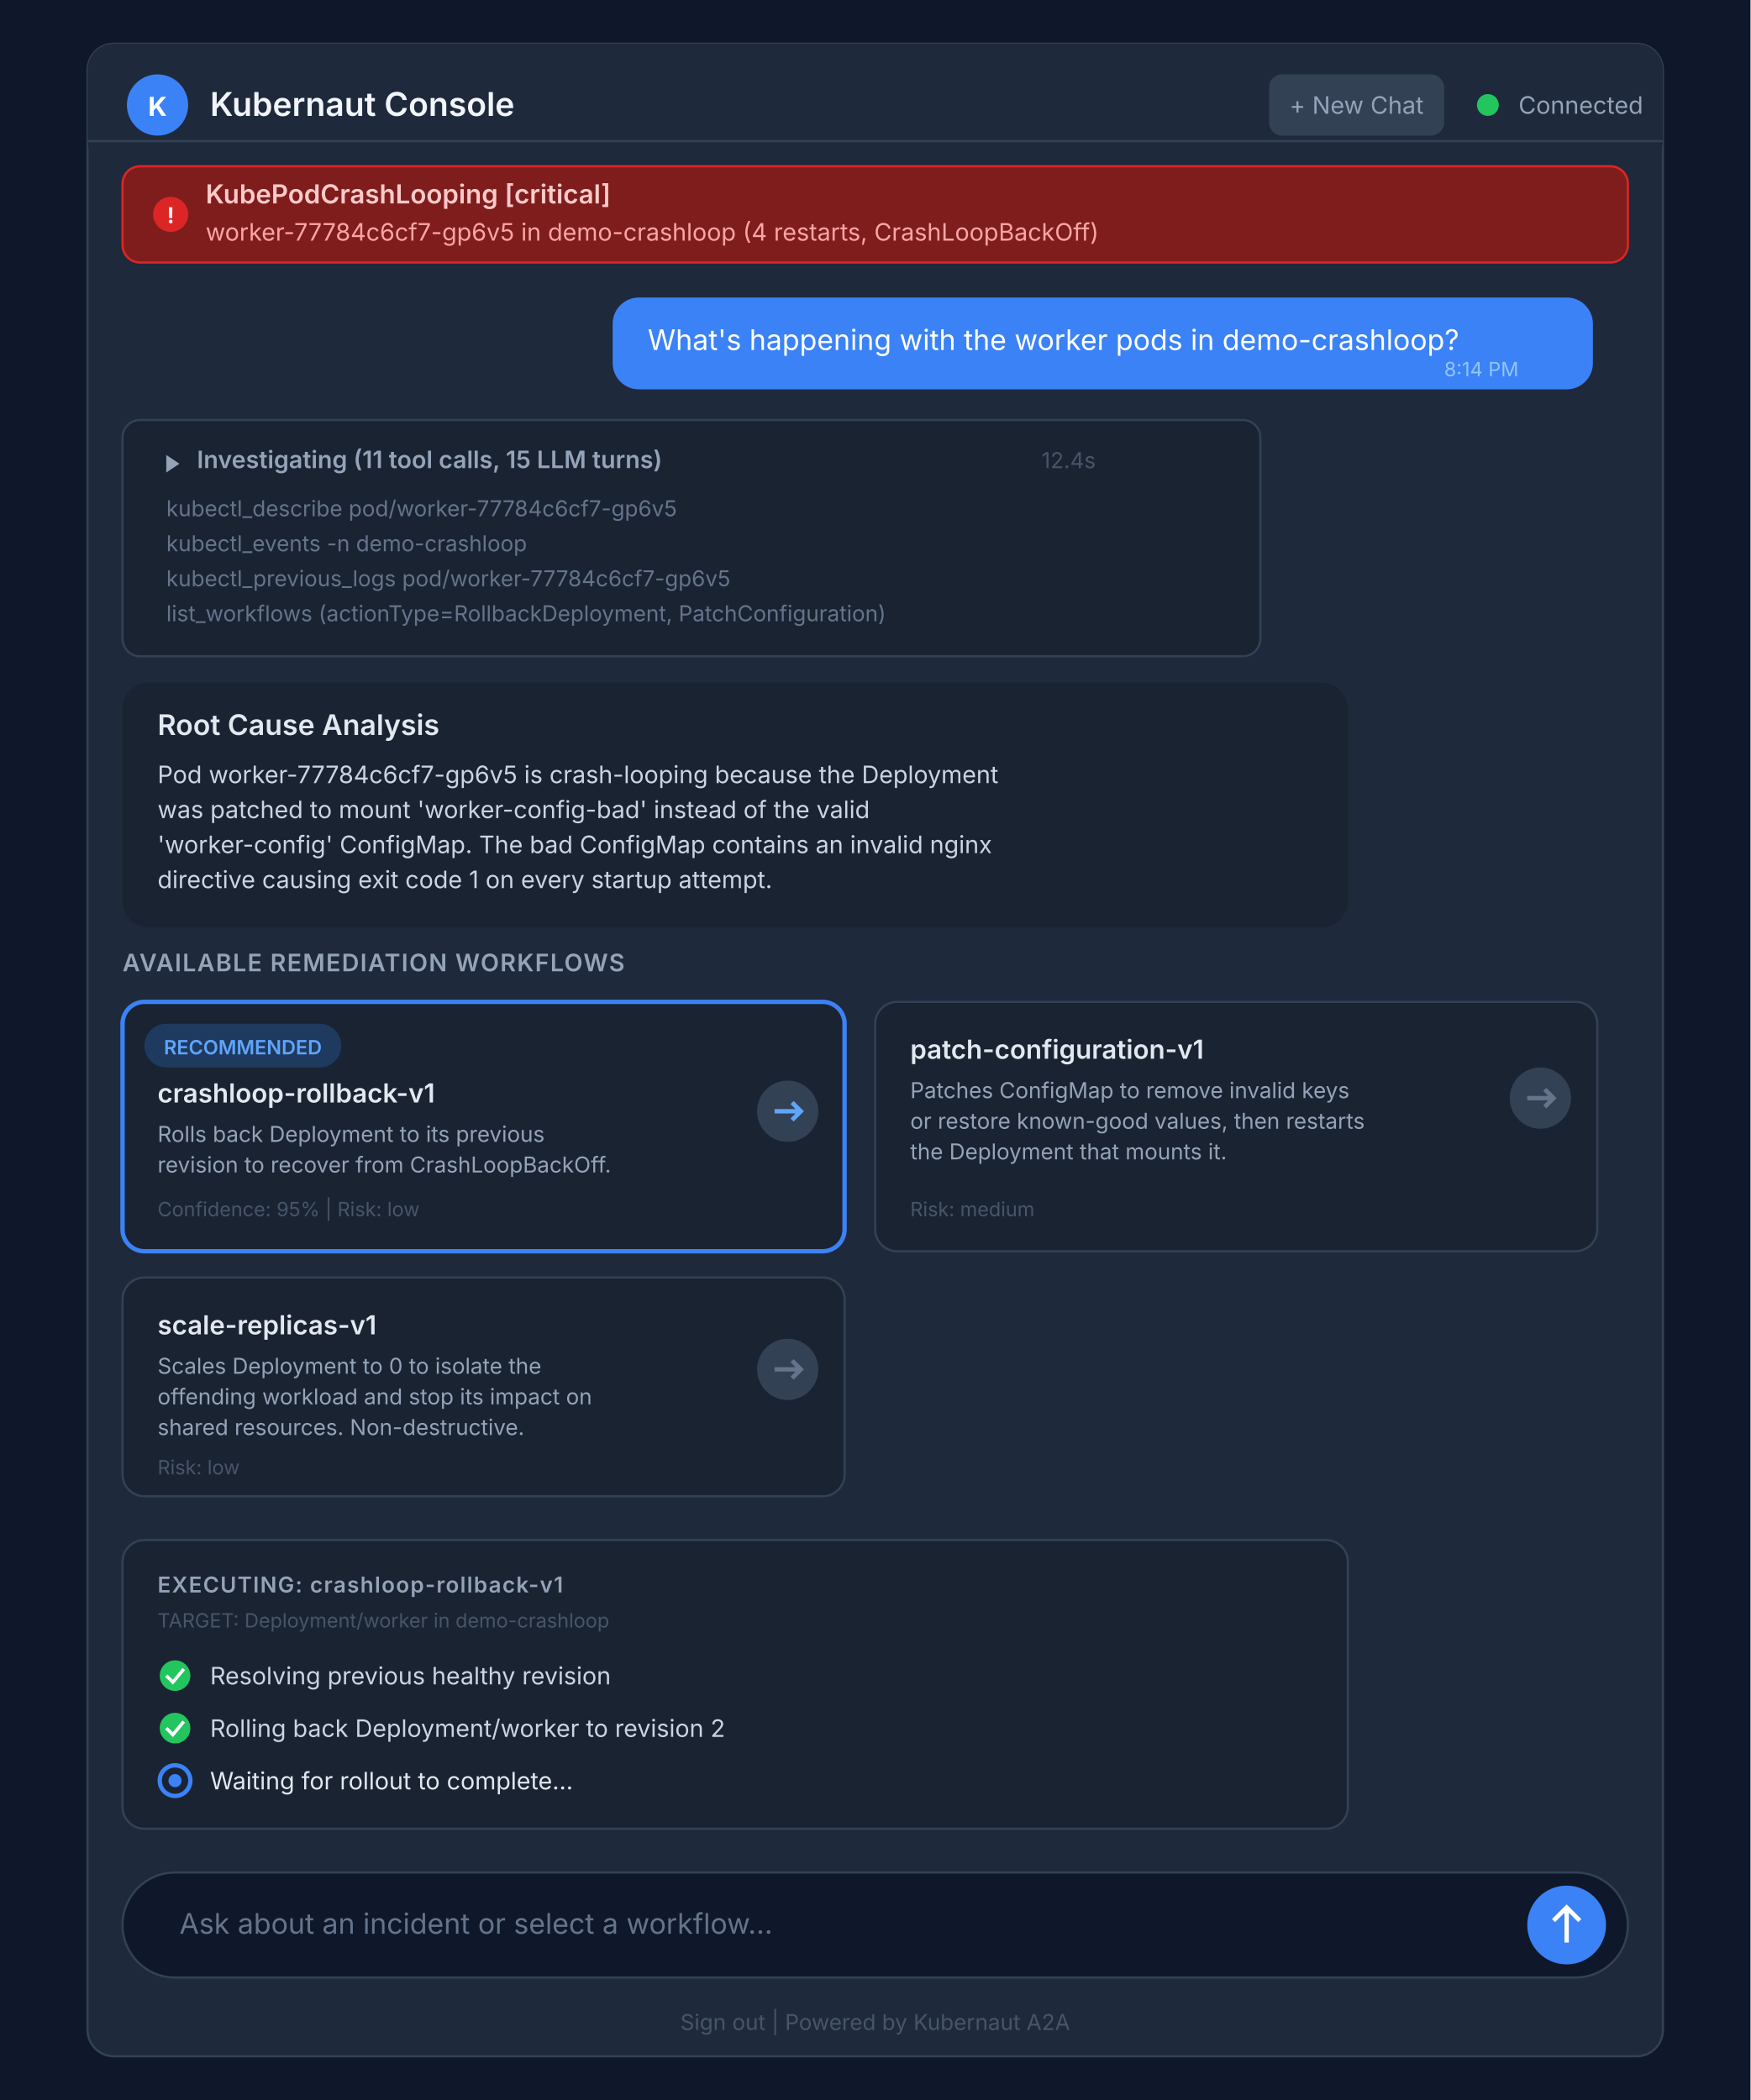
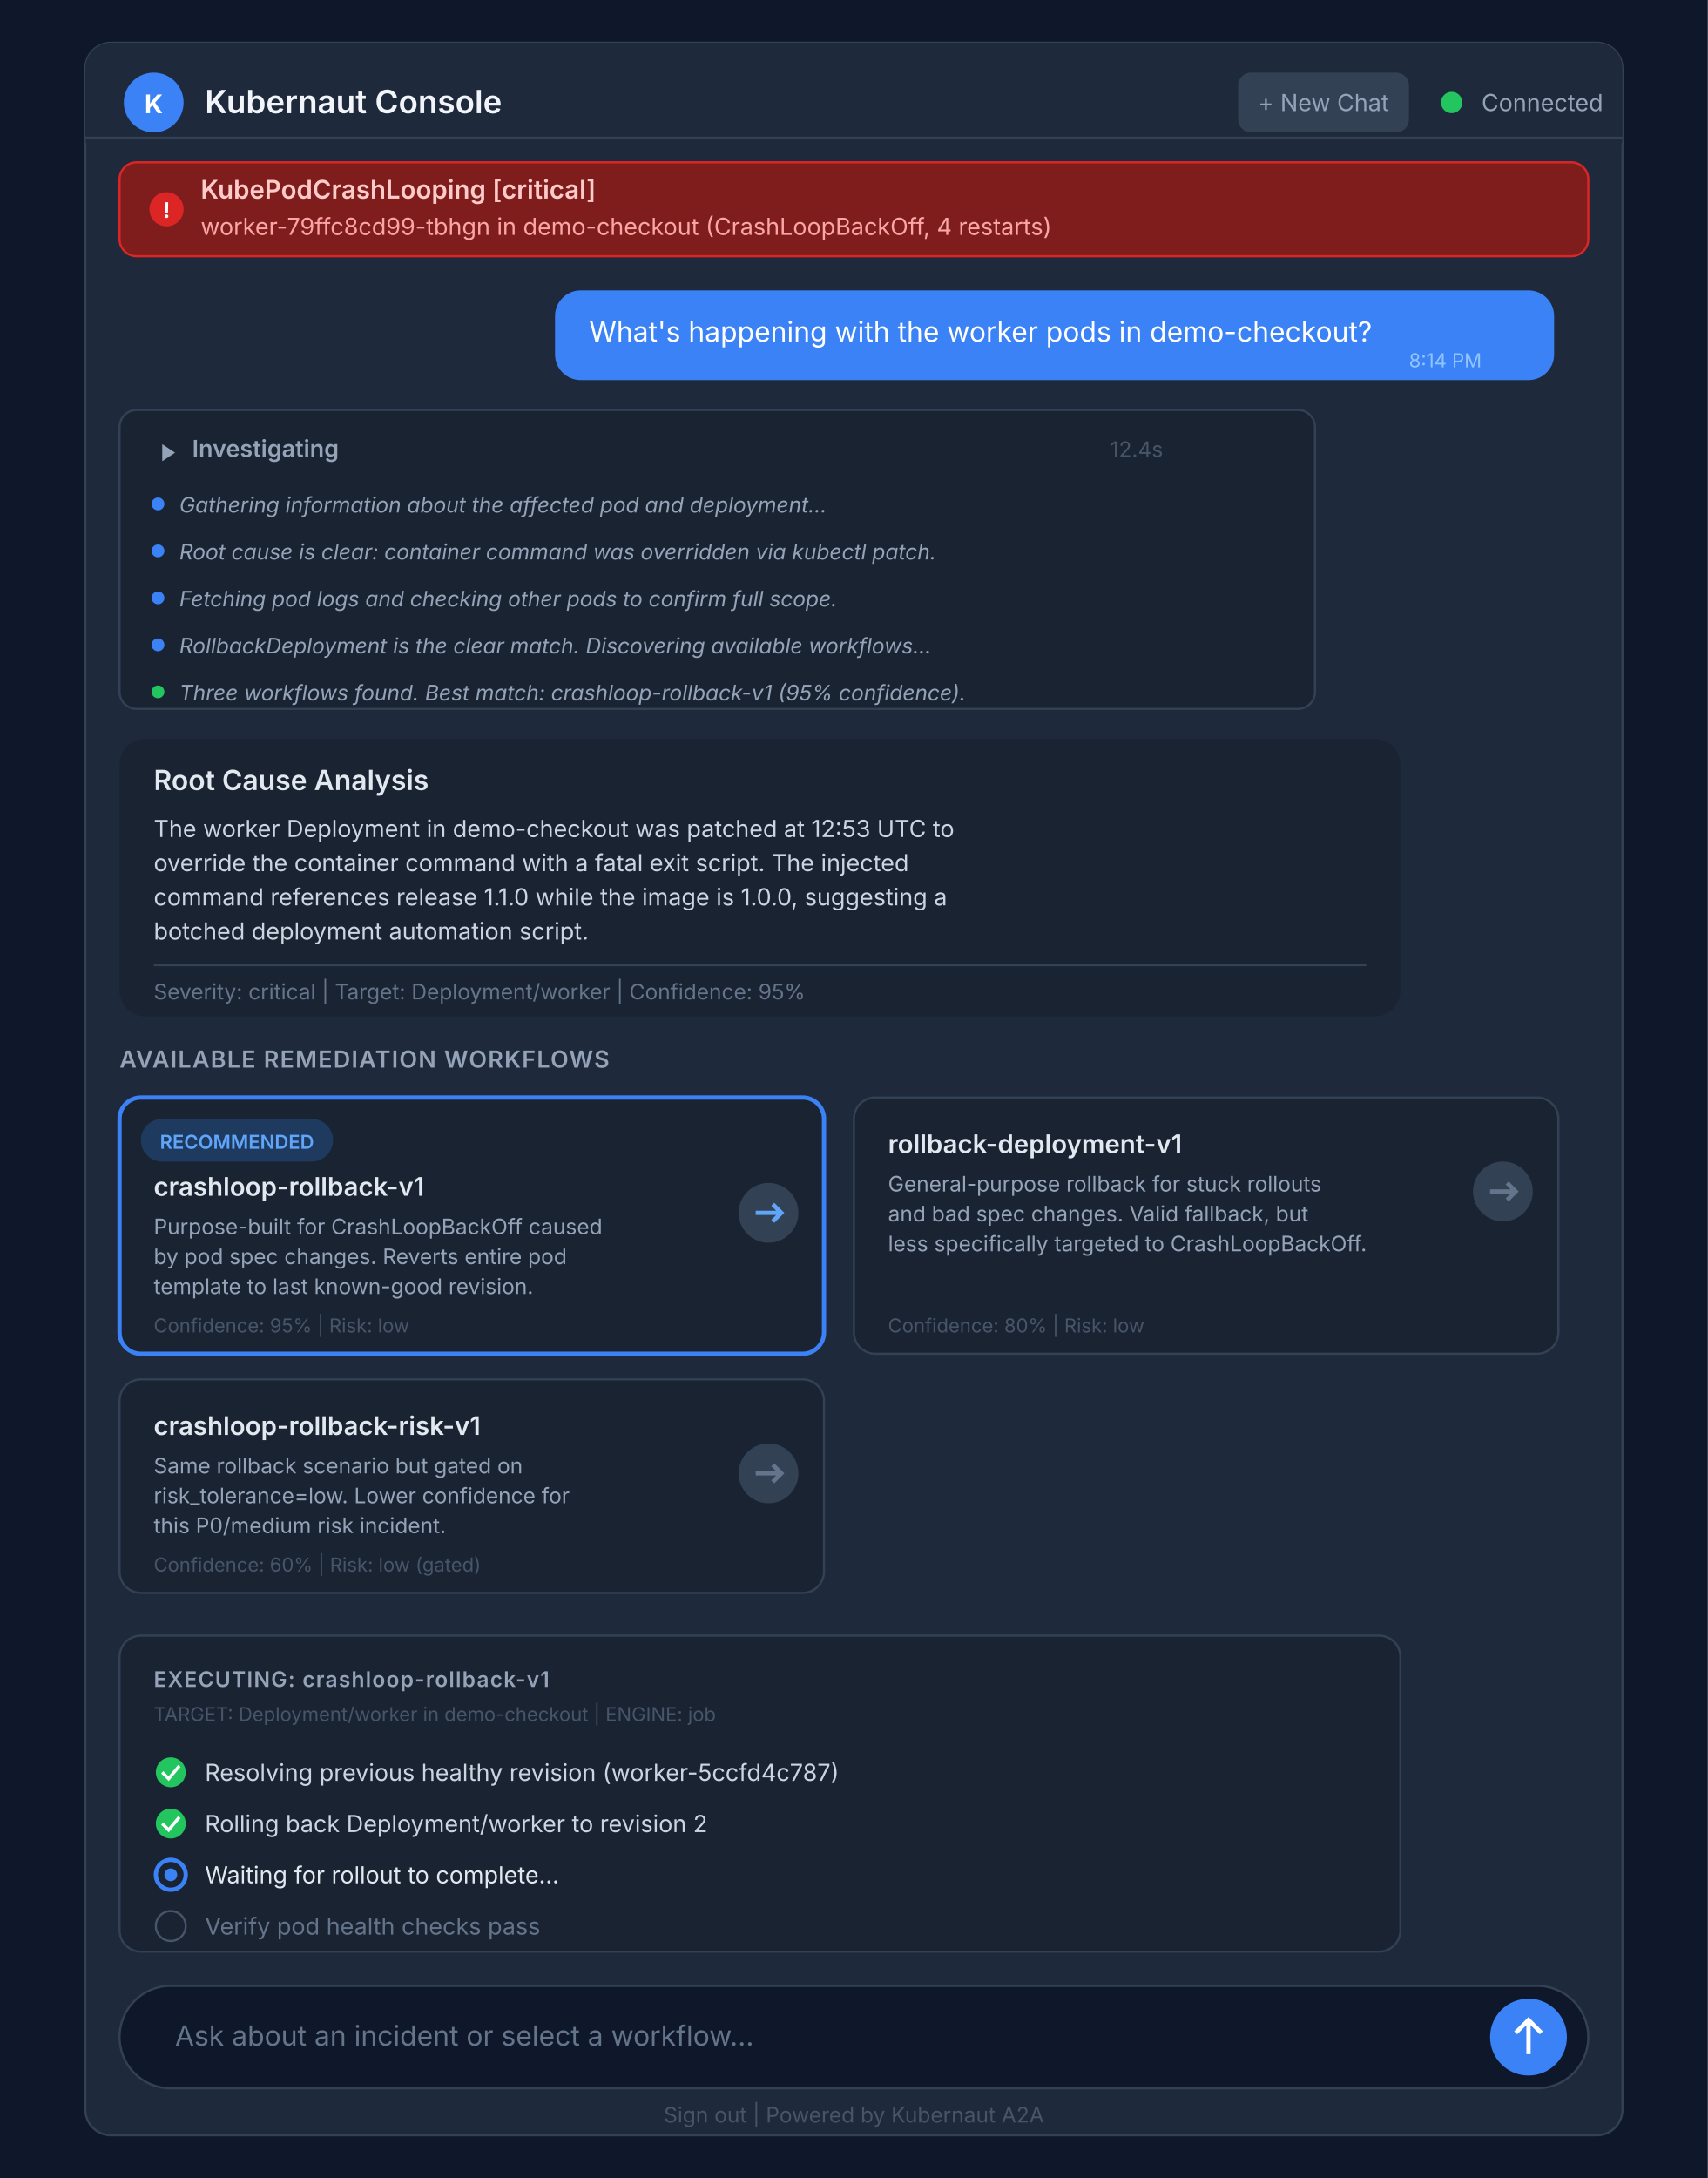
- <svg xmlns="http://www.w3.org/2000/svg" viewBox="0 0 800 960" font-family="-apple-system, BlinkMacSystemFont, Segoe UI, sans-serif">
-   <rect width="800" height="960" fill="#0f172a" />
-   <rect x="40" y="20" width="720" height="920" rx="12" fill="#1e293b" stroke="#334155" stroke-width="1" />
+ <svg xmlns="http://www.w3.org/2000/svg" viewBox="0 0 800 1020" font-family="-apple-system, BlinkMacSystemFont, Segoe UI, sans-serif">
+   <rect width="800" height="1020" fill="#0f172a" />
+   <rect x="40" y="20" width="720" height="980" rx="12" fill="#1e293b" stroke="#334155" stroke-width="1" />
  <rect x="40" y="20" width="720" height="56" rx="12" fill="#1e293b" />
  <rect x="40" y="64" width="720" height="1" fill="#334155" />
  <circle cx="72" cy="48" r="14" fill="#3b82f6" />
  <text x="72" y="53" text-anchor="middle" fill="white" font-size="12" font-weight="bold">K</text>
  <text x="96" y="53" fill="#f1f5f9" font-size="15" font-weight="600">Kubernaut Console</text>
  <circle cx="680" cy="48" r="5" fill="#22c55e" />
  <text x="694" y="52" fill="#94a3b8" font-size="11">Connected</text>
  <rect x="580" y="34" width="80" height="28" rx="6" fill="#334155" />
  <text x="620" y="52" text-anchor="middle" fill="#94a3b8" font-size="11">+ New Chat</text>
  <rect x="56" y="76" width="688" height="44" rx="8" fill="#7f1d1d" stroke="#dc2626" stroke-width="1" />
  <circle cx="78" cy="98" r="8" fill="#dc2626" />
  <text x="78" y="102" text-anchor="middle" fill="white" font-size="10" font-weight="bold">!</text>
  <text x="94" y="93" fill="#fecaca" font-size="12" font-weight="600">KubePodCrashLooping [critical]</text>
-   <text x="94" y="110" fill="#fca5a5" font-size="11">worker-77784c6cf7-gp6v5 in demo-crashloop (4 restarts, CrashLoopBackOff)</text>
-   <rect x="280" y="136" width="448" height="42" rx="12" fill="#3b82f6" />
-   <text x="296" y="160" fill="white" font-size="13">What's happening with the worker pods in demo-crashloop?</text>
+   <text x="94" y="110" fill="#fca5a5" font-size="11">worker-79ffc8cd99-tbhgn in demo-checkout (CrashLoopBackOff, 4 restarts)</text>
+   <rect x="260" y="136" width="468" height="42" rx="12" fill="#3b82f6" />
+   <text x="276" y="160" fill="white" font-size="13">What's happening with the worker pods in demo-checkout?</text>
  <text x="660" y="172" fill="#93c5fd" font-size="9">8:14 PM</text>
-   <rect x="56" y="192" width="520" height="108" rx="8" fill="#1a2332" stroke="#334155" stroke-width="1" />
+   <rect x="56" y="192" width="560" height="140" rx="8" fill="#1a2332" stroke="#334155" stroke-width="1" />
  <polygon points="76,208 82,212 76,216" fill="#94a3b8" />
-   <text x="90" y="214" fill="#94a3b8" font-size="11" font-weight="600">Investigating (11 tool calls, 15 LLM turns)</text>
-   <text x="476" y="214" fill="#475569" font-size="10">12.4s</text>
-   <text x="76" y="236" fill="#64748b" font-size="10">kubectl_describe pod/worker-77784c6cf7-gp6v5</text>
-   <text x="76" y="252" fill="#64748b" font-size="10">kubectl_events -n demo-crashloop</text>
-   <text x="76" y="268" fill="#64748b" font-size="10">kubectl_previous_logs pod/worker-77784c6cf7-gp6v5</text>
-   <text x="76" y="284" fill="#64748b" font-size="10">list_workflows (actionType=RollbackDeployment, PatchConfiguration)</text>
-   <rect x="56" y="312" width="560" height="112" rx="12" fill="#1a2332" />
-   <text x="72" y="336" fill="#e2e8f0" font-size="13" font-weight="600">Root Cause Analysis</text>
-   <text x="72" y="358" fill="#cbd5e1" font-size="11">Pod worker-77784c6cf7-gp6v5 is crash-looping because the Deployment</text>
-   <text x="72" y="374" fill="#cbd5e1" font-size="11">was patched to mount 'worker-config-bad' instead of the valid</text>
-   <text x="72" y="390" fill="#cbd5e1" font-size="11">'worker-config' ConfigMap. The bad ConfigMap contains an invalid nginx</text>
-   <text x="72" y="406" fill="#cbd5e1" font-size="11">directive causing exit code 1 on every startup attempt.</text>
-   <text x="56" y="444" fill="#94a3b8" font-size="11" font-weight="600" letter-spacing="0.5">AVAILABLE REMEDIATION WORKFLOWS</text>
-   <rect x="56" y="458" width="330" height="114" rx="10" fill="#1a2332" stroke="#3b82f6" stroke-width="2" />
-   <rect x="66" y="468" width="90" height="20" rx="10" fill="#1e3a5f" />
-   <text x="111" y="482" text-anchor="middle" fill="#60a5fa" font-size="9" font-weight="600">RECOMMENDED</text>
-   <text x="72" y="504" fill="#e2e8f0" font-size="12" font-weight="600">crashloop-rollback-v1</text>
-   <text x="72" y="522" fill="#94a3b8" font-size="10">Rolls back Deployment to its previous</text>
-   <text x="72" y="536" fill="#94a3b8" font-size="10">revision to recover from CrashLoopBackOff.</text>
-   <text x="72" y="556" fill="#475569" font-size="9">Confidence: 95% | Risk: low</text>
-   <circle cx="360" cy="508" r="14" fill="#334155" />
-   <path d="M354,508 L366,508 M362,504 L366,508 L362,512" stroke="#60a5fa" stroke-width="2" fill="none" />
-   <rect x="400" y="458" width="330" height="114" rx="10" fill="#1a2332" stroke="#334155" stroke-width="1" />
-   <text x="416" y="484" fill="#e2e8f0" font-size="12" font-weight="600">patch-configuration-v1</text>
-   <text x="416" y="502" fill="#94a3b8" font-size="10">Patches ConfigMap to remove invalid keys</text>
-   <text x="416" y="516" fill="#94a3b8" font-size="10">or restore known-good values, then restarts</text>
-   <text x="416" y="530" fill="#94a3b8" font-size="10">the Deployment that mounts it.</text>
-   <text x="416" y="556" fill="#475569" font-size="9">Risk: medium</text>
-   <circle cx="704" cy="502" r="14" fill="#334155" />
-   <path d="M698,502 L710,502 M706,498 L710,502 L706,506" stroke="#64748b" stroke-width="2" fill="none" />
-   <rect x="56" y="584" width="330" height="100" rx="10" fill="#1a2332" stroke="#334155" stroke-width="1" />
-   <text x="72" y="610" fill="#e2e8f0" font-size="12" font-weight="600">scale-replicas-v1</text>
-   <text x="72" y="628" fill="#94a3b8" font-size="10">Scales Deployment to 0 to isolate the</text>
-   <text x="72" y="642" fill="#94a3b8" font-size="10">offending workload and stop its impact on</text>
-   <text x="72" y="656" fill="#94a3b8" font-size="10">shared resources. Non-destructive.</text>
-   <text x="72" y="674" fill="#475569" font-size="9">Risk: low</text>
-   <circle cx="360" cy="626" r="14" fill="#334155" />
-   <path d="M354,626 L366,626 M362,622 L366,626 L362,630" stroke="#64748b" stroke-width="2" fill="none" />
-   <rect x="56" y="704" width="560" height="132" rx="10" fill="#1a2332" stroke="#334155" stroke-width="1" />
-   <text x="72" y="728" fill="#94a3b8" font-size="10" font-weight="600" letter-spacing="0.5">EXECUTING: crashloop-rollback-v1</text>
-   <text x="72" y="744" fill="#475569" font-size="9">TARGET: Deployment/worker in demo-crashloop</text>
-   <circle cx="80" cy="766" r="7" fill="#22c55e" />
-   <path d="M76,766 L79,769 L84,763" stroke="white" stroke-width="1.5" fill="none" />
-   <text x="96" y="770" fill="#cbd5e1" font-size="11">Resolving previous healthy revision</text>
-   <circle cx="80" cy="790" r="7" fill="#22c55e" />
-   <path d="M76,790 L79,793 L84,787" stroke="white" stroke-width="1.5" fill="none" />
-   <text x="96" y="794" fill="#cbd5e1" font-size="11">Rolling back Deployment/worker to revision 2</text>
-   <circle cx="80" cy="814" r="7" fill="none" stroke="#3b82f6" stroke-width="2" />
-   <circle cx="80" cy="814" r="3" fill="#3b82f6" />
-   <text x="96" y="818" fill="#e2e8f0" font-size="11">Waiting for rollout to complete...</text>
-   <rect x="56" y="856" width="688" height="48" rx="24" fill="#0f172a" stroke="#334155" stroke-width="1" />
-   <text x="82" y="884" fill="#64748b" font-size="13">Ask about an incident or select a workflow...</text>
-   <circle cx="716" cy="880" r="18" fill="#3b82f6" />
-   <path d="M716,872 L716,888 M710,878 L716,872 L722,878" stroke="white" stroke-width="2" fill="none" />
-   <text x="400" y="928" text-anchor="middle" fill="#475569" font-size="10">Sign out  |  Powered by Kubernaut A2A</text>
+   <text x="90" y="214" fill="#94a3b8" font-size="11" font-weight="600">Investigating</text>
+   <text x="520" y="214" fill="#475569" font-size="10">12.4s</text>
+   <circle cx="74" cy="236" r="3" fill="#3b82f6" />
+   <text x="84" y="240" fill="#94a3b8" font-size="10" font-style="italic">Gathering information about the affected pod and deployment...</text>
+   <circle cx="74" cy="258" r="3" fill="#3b82f6" />
+   <text x="84" y="262" fill="#94a3b8" font-size="10" font-style="italic">Root cause is clear: container command was overridden via kubectl patch.</text>
+   <circle cx="74" cy="280" r="3" fill="#3b82f6" />
+   <text x="84" y="284" fill="#94a3b8" font-size="10" font-style="italic">Fetching pod logs and checking other pods to confirm full scope.</text>
+   <circle cx="74" cy="302" r="3" fill="#3b82f6" />
+   <text x="84" y="306" fill="#94a3b8" font-size="10" font-style="italic">RollbackDeployment is the clear match. Discovering available workflows...</text>
+   <circle cx="74" cy="324" r="3" fill="#22c55e" />
+   <text x="84" y="328" fill="#94a3b8" font-size="10" font-style="italic">Three workflows found. Best match: crashloop-rollback-v1 (95% confidence).</text>
+   <rect x="56" y="346" width="600" height="130" rx="12" fill="#1a2332" />
+   <text x="72" y="370" fill="#e2e8f0" font-size="13" font-weight="600">Root Cause Analysis</text>
+   <text x="72" y="392" fill="#cbd5e1" font-size="11">The worker Deployment in demo-checkout was patched at 12:53 UTC to</text>
+   <text x="72" y="408" fill="#cbd5e1" font-size="11">override the container command with a fatal exit script. The injected</text>
+   <text x="72" y="424" fill="#cbd5e1" font-size="11">command references release 1.1.0 while the image is 1.0.0, suggesting a</text>
+   <text x="72" y="440" fill="#cbd5e1" font-size="11">botched deployment automation script.</text>
+   <line x1="72" y1="452" x2="640" y2="452" stroke="#334155" stroke-width="1" />
+   <text x="72" y="468" fill="#64748b" font-size="10">Severity: critical | Target: Deployment/worker | Confidence: 95%</text>
+   <text x="56" y="500" fill="#94a3b8" font-size="11" font-weight="600" letter-spacing="0.5">AVAILABLE REMEDIATION WORKFLOWS</text>
+   <rect x="56" y="514" width="330" height="120" rx="10" fill="#1a2332" stroke="#3b82f6" stroke-width="2" />
+   <rect x="66" y="524" width="90" height="20" rx="10" fill="#1e3a5f" />
+   <text x="111" y="538" text-anchor="middle" fill="#60a5fa" font-size="9" font-weight="600">RECOMMENDED</text>
+   <text x="72" y="560" fill="#e2e8f0" font-size="12" font-weight="600">crashloop-rollback-v1</text>
+   <text x="72" y="578" fill="#94a3b8" font-size="10">Purpose-built for CrashLoopBackOff caused</text>
+   <text x="72" y="592" fill="#94a3b8" font-size="10">by pod spec changes. Reverts entire pod</text>
+   <text x="72" y="606" fill="#94a3b8" font-size="10">template to last known-good revision.</text>
+   <text x="72" y="624" fill="#475569" font-size="9">Confidence: 95% | Risk: low</text>
+   <circle cx="360" cy="568" r="14" fill="#334155" />
+   <path d="M354,568 L366,568 M362,564 L366,568 L362,572" stroke="#60a5fa" stroke-width="2" fill="none" />
+   <rect x="400" y="514" width="330" height="120" rx="10" fill="#1a2332" stroke="#334155" stroke-width="1" />
+   <text x="416" y="540" fill="#e2e8f0" font-size="12" font-weight="600">rollback-deployment-v1</text>
+   <text x="416" y="558" fill="#94a3b8" font-size="10">General-purpose rollback for stuck rollouts</text>
+   <text x="416" y="572" fill="#94a3b8" font-size="10">and bad spec changes. Valid fallback, but</text>
+   <text x="416" y="586" fill="#94a3b8" font-size="10">less specifically targeted to CrashLoopBackOff.</text>
+   <text x="416" y="624" fill="#475569" font-size="9">Confidence: 80% | Risk: low</text>
+   <circle cx="704" cy="558" r="14" fill="#334155" />
+   <path d="M698,558 L710,558 M706,554 L710,558 L706,562" stroke="#64748b" stroke-width="2" fill="none" />
+   <rect x="56" y="646" width="330" height="100" rx="10" fill="#1a2332" stroke="#334155" stroke-width="1" />
+   <text x="72" y="672" fill="#e2e8f0" font-size="12" font-weight="600">crashloop-rollback-risk-v1</text>
+   <text x="72" y="690" fill="#94a3b8" font-size="10">Same rollback scenario but gated on</text>
+   <text x="72" y="704" fill="#94a3b8" font-size="10">risk_tolerance=low. Lower confidence for</text>
+   <text x="72" y="718" fill="#94a3b8" font-size="10">this P0/medium risk incident.</text>
+   <text x="72" y="736" fill="#475569" font-size="9">Confidence: 60% | Risk: low (gated)</text>
+   <circle cx="360" cy="690" r="14" fill="#334155" />
+   <path d="M354,690 L366,690 M362,686 L366,690 L362,694" stroke="#64748b" stroke-width="2" fill="none" />
+   <rect x="56" y="766" width="600" height="148" rx="10" fill="#1a2332" stroke="#334155" stroke-width="1" />
+   <text x="72" y="790" fill="#94a3b8" font-size="10" font-weight="600" letter-spacing="0.5">EXECUTING: crashloop-rollback-v1</text>
+   <text x="72" y="806" fill="#475569" font-size="9">TARGET: Deployment/worker in demo-checkout | ENGINE: job</text>
+   <circle cx="80" cy="830" r="7" fill="#22c55e" />
+   <path d="M76,830 L79,833 L84,827" stroke="white" stroke-width="1.5" fill="none" />
+   <text x="96" y="834" fill="#cbd5e1" font-size="11">Resolving previous healthy revision (worker-5ccfd4c787)</text>
+   <circle cx="80" cy="854" r="7" fill="#22c55e" />
+   <path d="M76,854 L79,857 L84,851" stroke="white" stroke-width="1.5" fill="none" />
+   <text x="96" y="858" fill="#cbd5e1" font-size="11">Rolling back Deployment/worker to revision 2</text>
+   <circle cx="80" cy="878" r="7" fill="none" stroke="#3b82f6" stroke-width="2" />
+   <circle cx="80" cy="878" r="3" fill="#3b82f6" />
+   <text x="96" y="882" fill="#e2e8f0" font-size="11">Waiting for rollout to complete...</text>
+   <circle cx="80" cy="902" r="7" fill="none" stroke="#475569" stroke-width="1" />
+   <text x="96" y="906" fill="#64748b" font-size="11">Verify pod health checks pass</text>
+   <rect x="56" y="930" width="688" height="48" rx="24" fill="#0f172a" stroke="#334155" stroke-width="1" />
+   <text x="82" y="958" fill="#64748b" font-size="13">Ask about an incident or select a workflow...</text>
+   <circle cx="716" cy="954" r="18" fill="#3b82f6" />
+   <path d="M716,946 L716,962 M710,952 L716,946 L722,952" stroke="white" stroke-width="2" fill="none" />
+   <text x="400" y="994" text-anchor="middle" fill="#475569" font-size="10">Sign out  |  Powered by Kubernaut A2A</text>
</svg>
